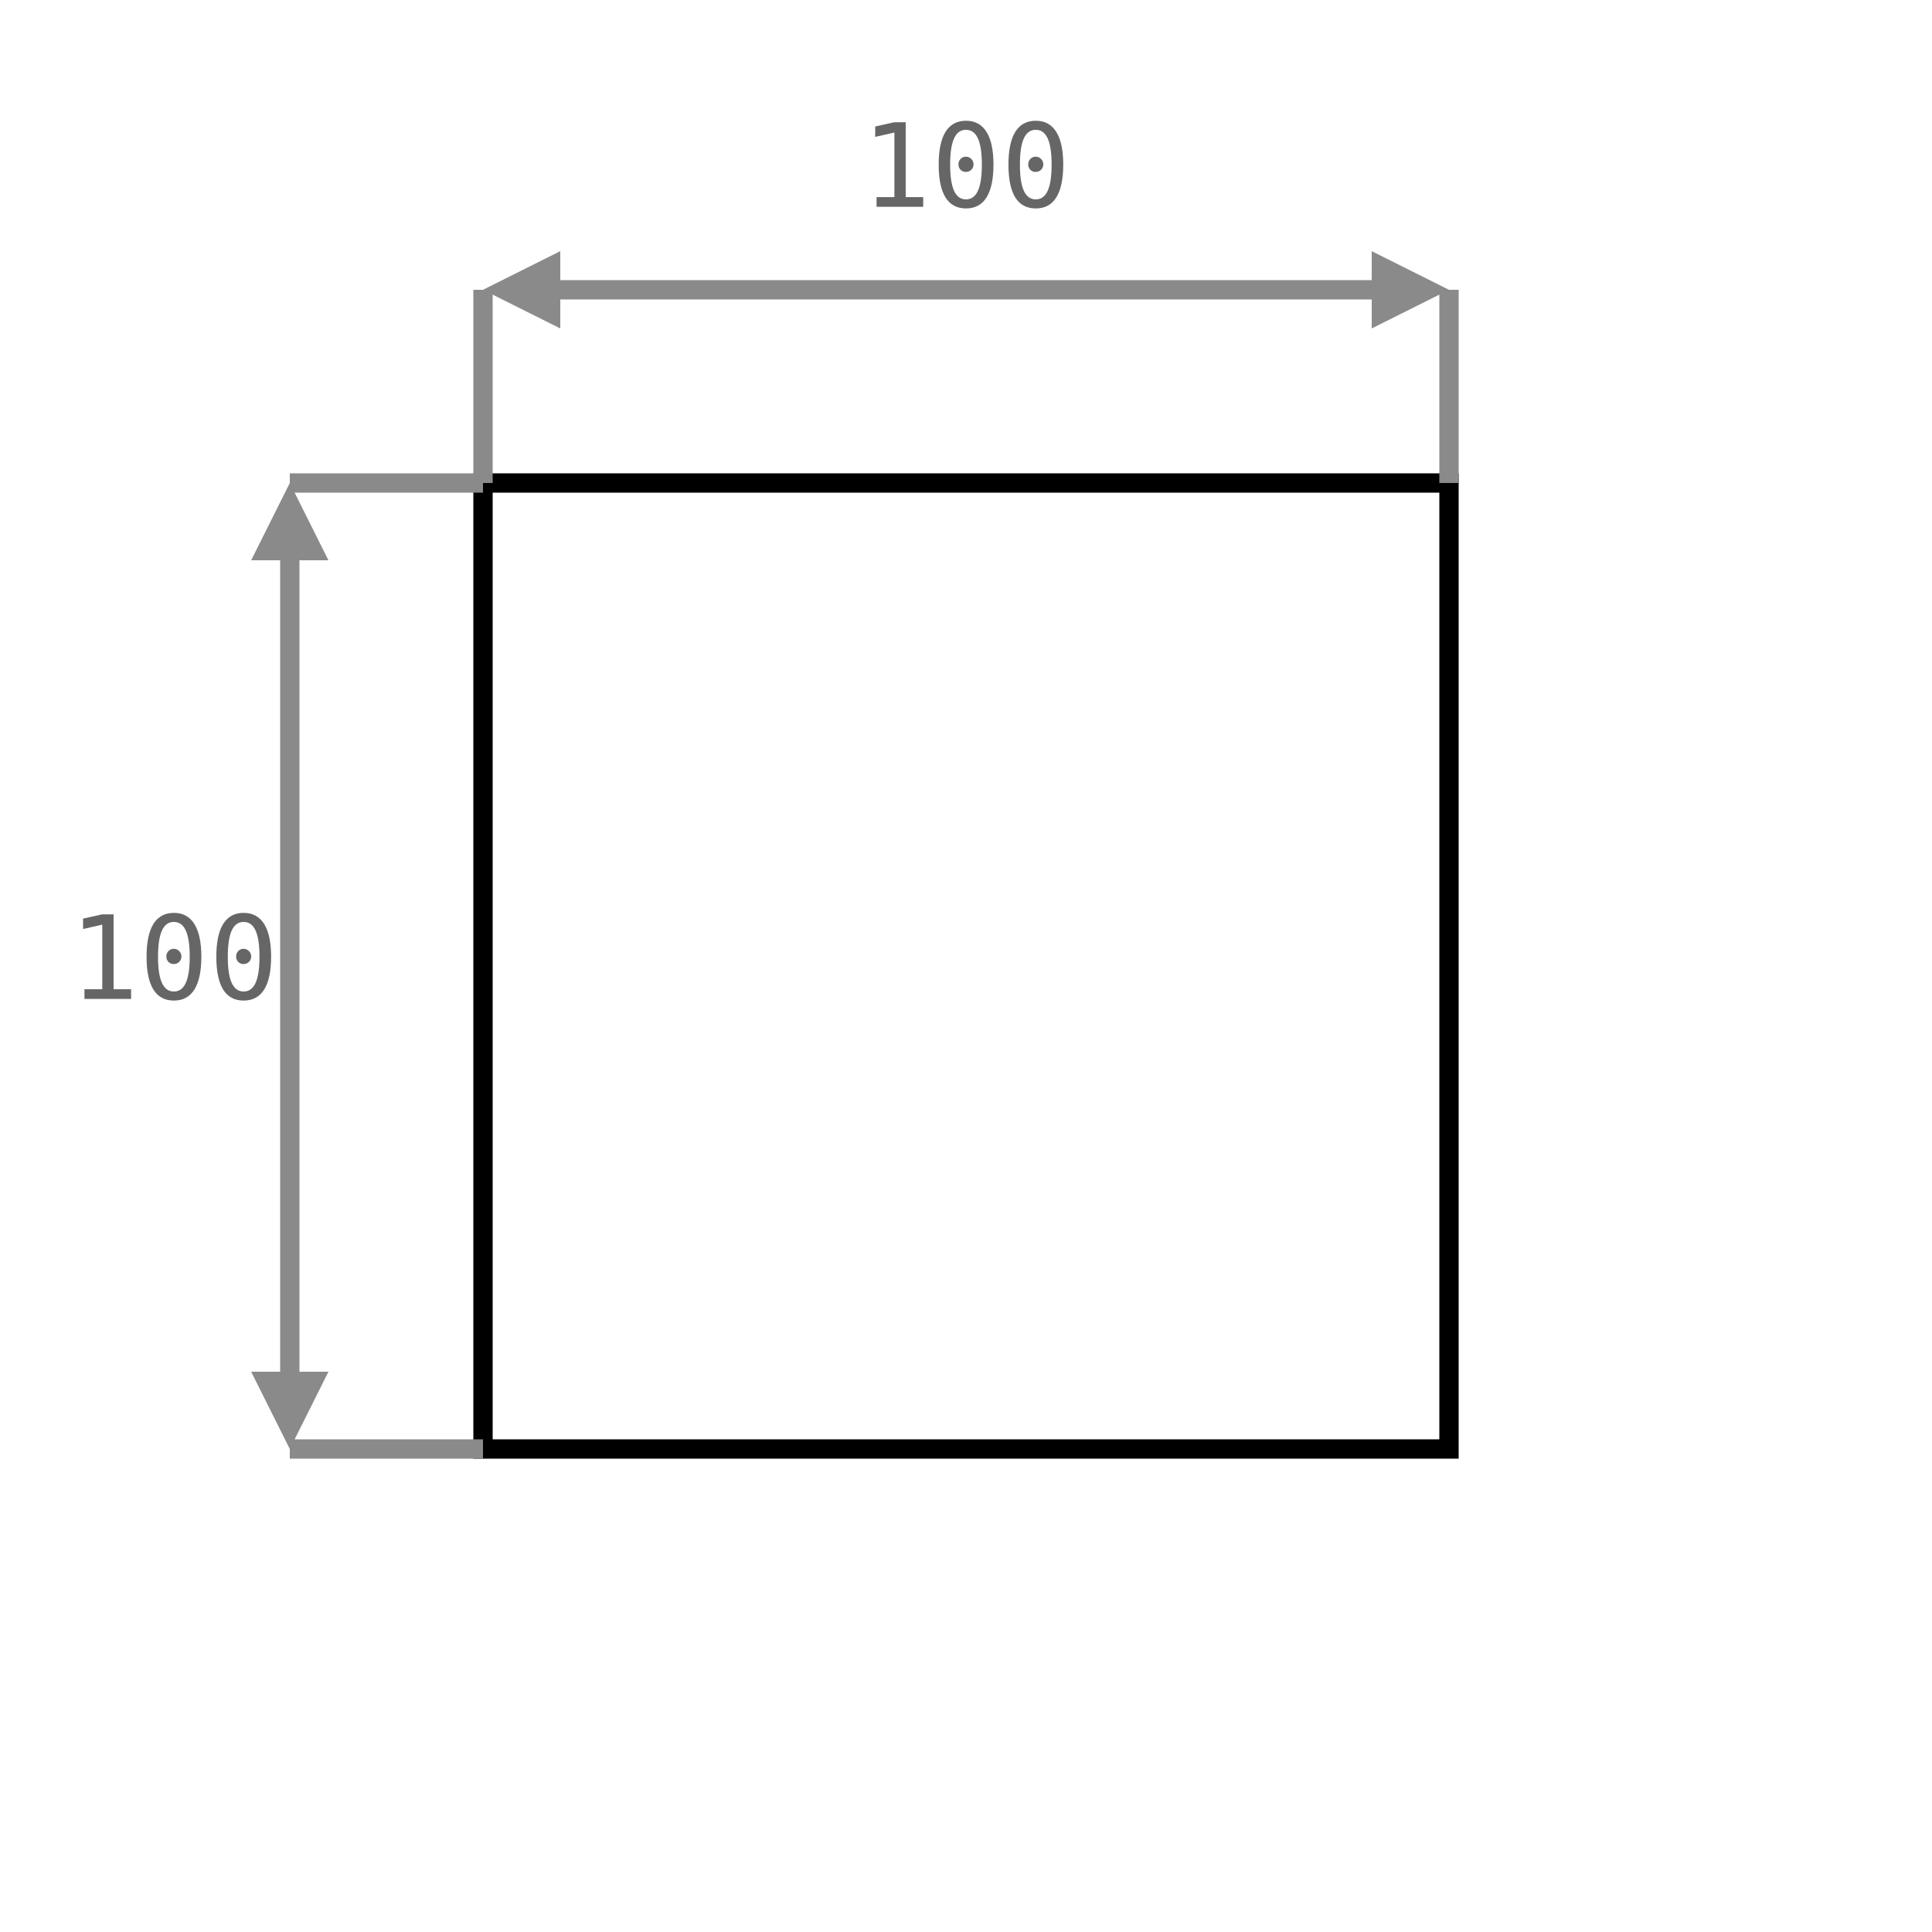
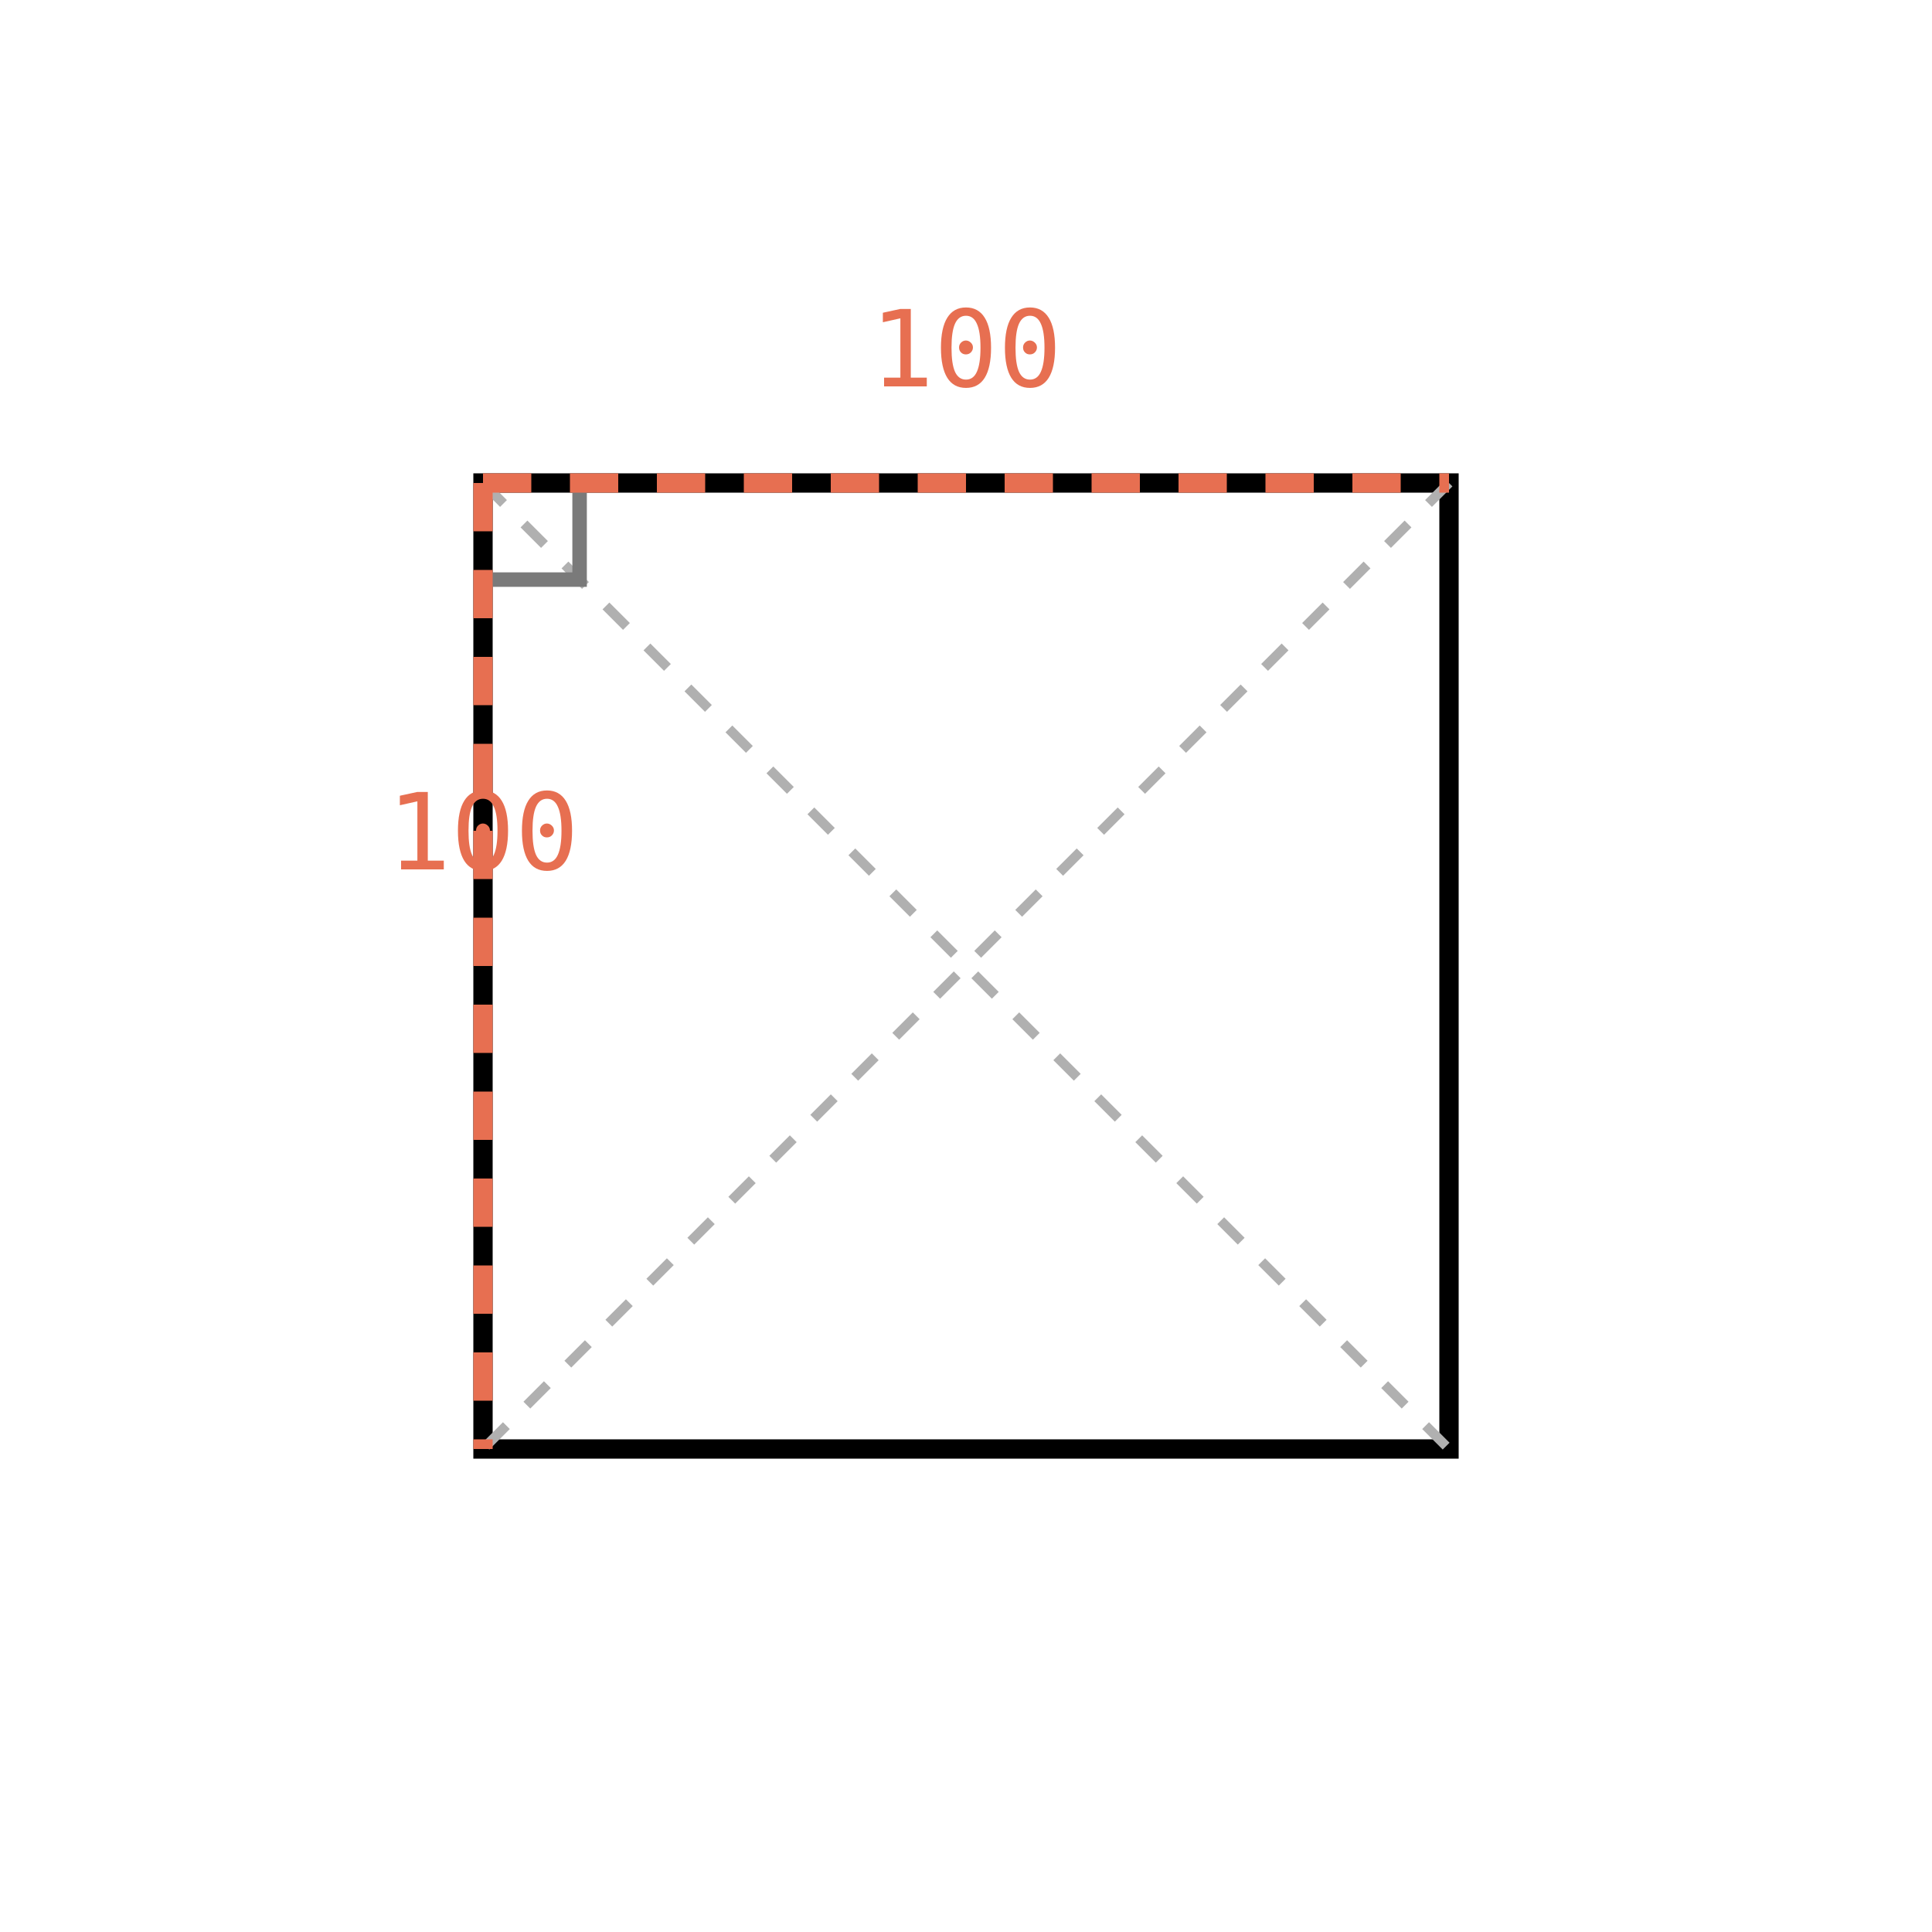
<svg xmlns="http://www.w3.org/2000/svg" width="200" height="200" viewBox="0 0 200 200">
  <rect x="0" y="0" width="200" height="200" fill="white" />
  <g fill="none" stroke="black" stroke-width="2">
    <polygon points="50,50 150,50 150,150 50,150" />
  </g>
-   <g fill="none" stroke-width="2">
-     <line x1="50" y1="50" x2="50" y2="30" stroke="#8a8a8a" />
-     <line x1="150" y1="50" x2="150" y2="30" stroke="#8a8a8a" />
-     <line x1="58" y1="30" x2="142" y2="30" stroke="#8a8a8a" />
-     <line x1="50" y1="50" x2="30" y2="50" stroke="#8a8a8a" />
-     <line x1="50" y1="150" x2="30" y2="150" stroke="#8a8a8a" />
-     <line x1="30" y1="58" x2="30" y2="142" stroke="#8a8a8a" />
-   </g>
-   <polygon points="50,30 58,34 58,26" fill="#8a8a8a" />
-   <polygon points="150,30 142,34 142,26" fill="#8a8a8a" />
-   <polygon points="30,50 26,58 34,58" fill="#8a8a8a" />
-   <polygon points="30,150 26,142 34,142" fill="#8a8a8a" />
-   <g fill="#666" font-family="ui-monospace, Menlo, Consolas, monospace" font-size="12" text-anchor="middle" dominant-baseline="middle">
-     <text x="100" y="18">100</text>
-     <text x="18" y="100">100</text>
-   </g>
+   <line x1="50" y1="50" x2="150" y2="150" stroke="#b0b0b0" stroke-width="1" stroke-dasharray="3 3" />
+   <line x1="150" y1="50" x2="50" y2="150" stroke="#b0b0b0" stroke-width="1" stroke-dasharray="3 3" />
+   <polyline points="60,50 60,60 50,60" fill="none" stroke="#7a7a7a" stroke-width="1.5" />
+   <line x1="50" y1="50" x2="150" y2="50" stroke="#e76f51" stroke-width="2" stroke-dasharray="5 4" />
+   <text x="100" y="40" fill="#e76f51" font-family="ui-monospace, Menlo, Consolas, monospace" font-size="11" text-anchor="middle">100</text>
+   <line x1="50" y1="50" x2="50" y2="150" stroke="#e76f51" stroke-width="2" stroke-dasharray="5 4" />
+   <text x="50" y="90" fill="#e76f51" font-family="ui-monospace, Menlo, Consolas, monospace" font-size="11" text-anchor="middle">100</text>
</svg>
